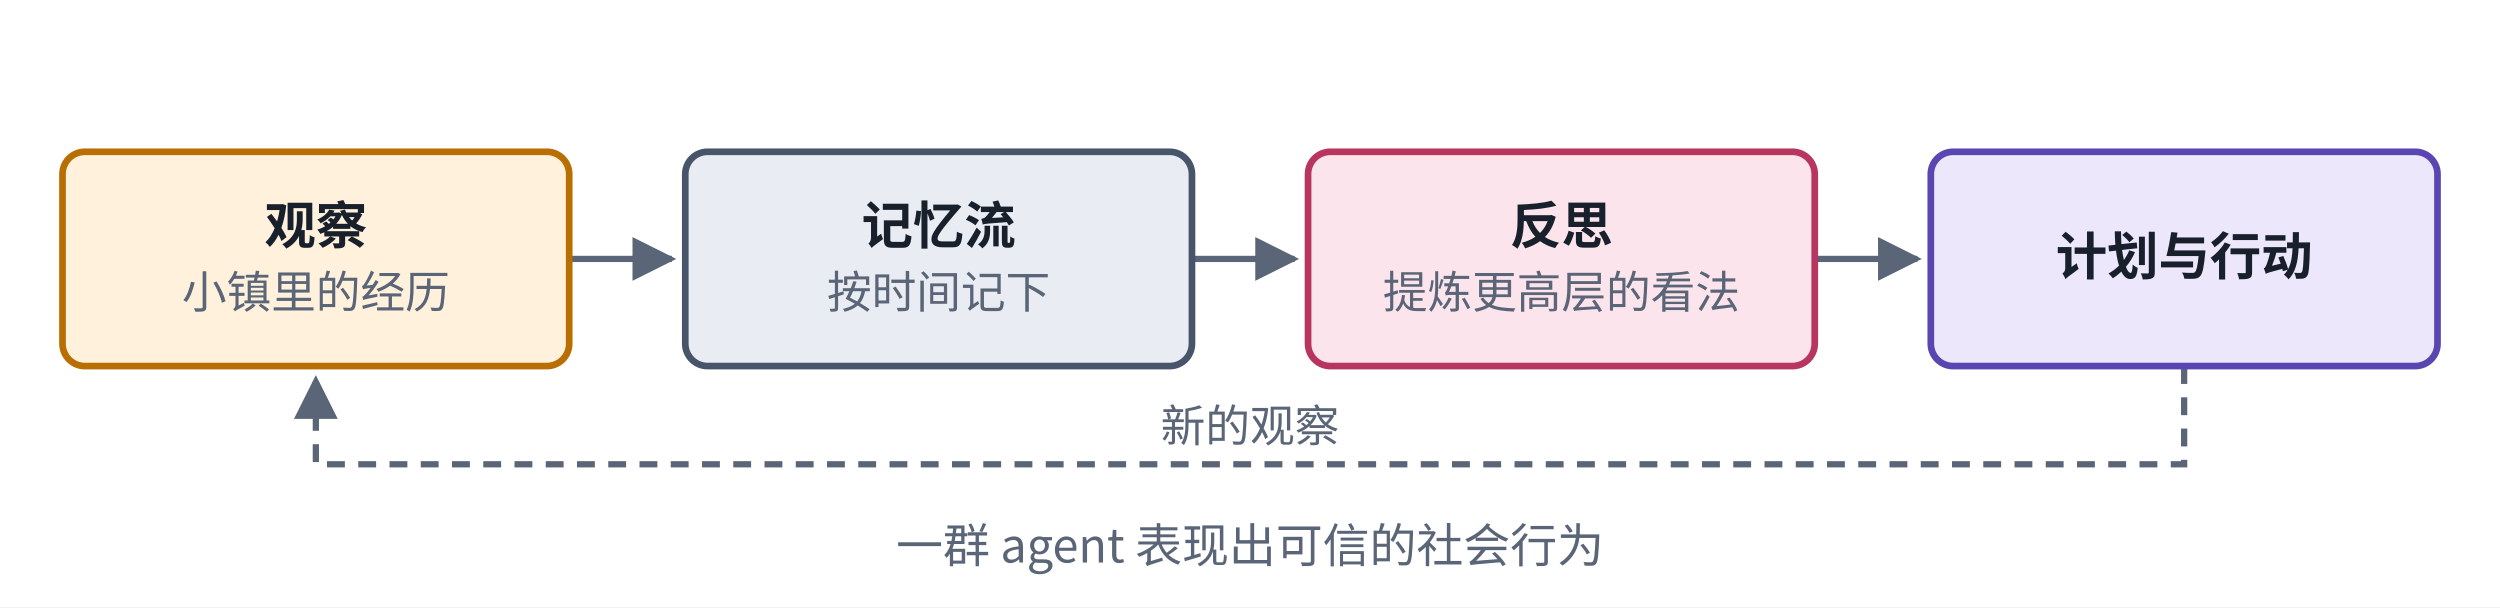
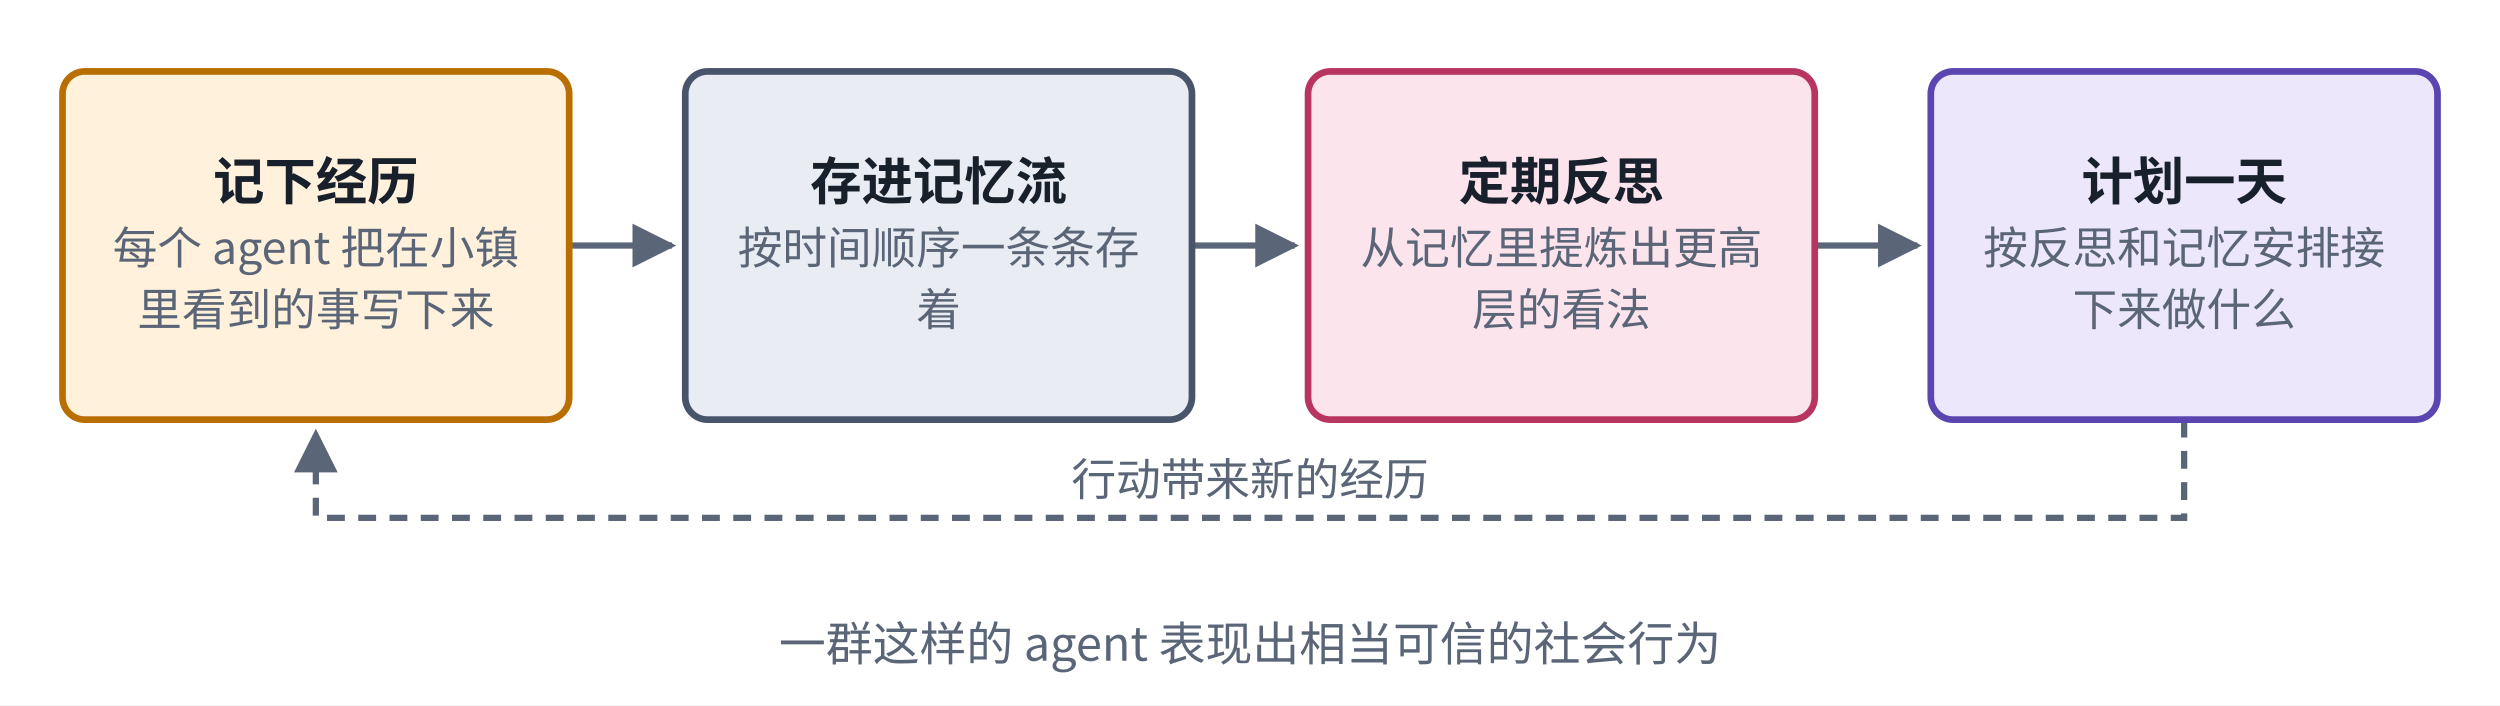
- <svg xmlns="http://www.w3.org/2000/svg" viewBox="0 0 560 136" width="560" height="136" role="img" aria-label="Generative Agents 结构">
+ <svg xmlns="http://www.w3.org/2000/svg" viewBox="0 0 560 158" width="560" height="158" role="img" aria-label="Generative Agents 结构">
  <defs>
    <marker id="ah-cardc2" viewBox="0 0 10 10" refX="9" refY="5" markerWidth="7" markerHeight="7" orient="auto-start-reverse">
      <path d="M0,0 L10,5 L0,10 z" fill="#5A6577" />
    </marker>
  </defs>
-   <rect x="0" y="0" width="560" height="136" fill="#ffffff" />
-   <path d="M127.5,58 L150.5,58" fill="none" stroke="#5A6577" stroke-width="1.4" marker-end="url(#ah-cardc2)" />
-   <path d="M267,58 L290,58" fill="none" stroke="#5A6577" stroke-width="1.4" marker-end="url(#ah-cardc2)" />
-   <path d="M406.5,58 L429.5,58" fill="none" stroke="#5A6577" stroke-width="1.4" marker-end="url(#ah-cardc2)" />
-   <path d="M489.25,82 L489.25,104 L70.75,104 L70.75,85" fill="none" stroke="#5A6577" stroke-width="1.4" stroke-dasharray="4 3" marker-end="url(#ah-cardc2)" />
-   <rect x="14" y="34" width="113.5" height="48" rx="5" fill="#FFF1DC" stroke="#B86E00" stroke-width="1.5" />
-   <rect x="153.5" y="34" width="113.5" height="48" rx="5" fill="#E9EDF3" stroke="#47546A" stroke-width="1.5" />
-   <rect x="293" y="34" width="113.5" height="48" rx="5" fill="#FCE4EC" stroke="#B83560" stroke-width="1.5" />
-   <rect x="432.5" y="34" width="113.5" height="48" rx="5" fill="#ECE7FB" stroke="#5B45B0" stroke-width="1.5" />
-   <text x="70.75" y="54.665" text-anchor="middle" font-size="11.5" font-weight="600" fill="#18202C" font-family="PingFang SC, Noto Sans CJK SC, Microsoft YaHei, sans-serif">观察</text>
-   <text x="70.75" y="69.035" text-anchor="middle" font-size="10" font-weight="400" fill="#5A6577" font-family="PingFang SC, Noto Sans CJK SC, Microsoft YaHei, sans-serif">小镇里的经历</text>
-   <text x="210.25" y="54.665" text-anchor="middle" font-size="11.5" font-weight="600" fill="#18202C" font-family="PingFang SC, Noto Sans CJK SC, Microsoft YaHei, sans-serif">记忆流</text>
-   <text x="210.25" y="69.035" text-anchor="middle" font-size="10" font-weight="400" fill="#5A6577" font-family="PingFang SC, Noto Sans CJK SC, Microsoft YaHei, sans-serif">按时间记下</text>
-   <text x="349.75" y="54.665" text-anchor="middle" font-size="11.5" font-weight="600" fill="#18202C" font-family="PingFang SC, Noto Sans CJK SC, Microsoft YaHei, sans-serif">反思</text>
-   <text x="349.75" y="69.035" text-anchor="middle" font-size="10" font-weight="400" fill="#5A6577" font-family="PingFang SC, Noto Sans CJK SC, Microsoft YaHei, sans-serif">提炼更高层的看法</text>
-   <text x="489.25" y="61.565" text-anchor="middle" font-size="11.5" font-weight="600" fill="#18202C" font-family="PingFang SC, Noto Sans CJK SC, Microsoft YaHei, sans-serif">计划与行动</text>
-   <text x="280" y="99" text-anchor="middle" font-size="10" font-weight="400" fill="#5A6577" font-family="PingFang SC, Noto Sans CJK SC, Microsoft YaHei, sans-serif" style="paint-order:stroke;stroke-width:4px;stroke-linejoin:round" stroke="#ffffff">新的观察</text>
-   <text x="280" y="126" text-anchor="middle" font-size="10.5" font-weight="500" fill="#5A6577" font-family="PingFang SC, Noto Sans CJK SC, Microsoft YaHei, sans-serif">一群 agent 表现出可信的社会行为</text>
+   <rect x="0" y="0" width="560" height="158" fill="#ffffff" />
+   <path d="M127.5,55 L150.5,55" fill="none" stroke="#5A6577" stroke-width="1.4" marker-end="url(#ah-cardc2)" />
+   <path d="M267,55 L290,55" fill="none" stroke="#5A6577" stroke-width="1.4" marker-end="url(#ah-cardc2)" />
+   <path d="M406.5,55 L429.5,55" fill="none" stroke="#5A6577" stroke-width="1.4" marker-end="url(#ah-cardc2)" />
+   <path d="M489.25,94 L489.25,116 L70.75,116 L70.75,97" fill="none" stroke="#5A6577" stroke-width="1.4" stroke-dasharray="4 3" marker-end="url(#ah-cardc2)" />
+   <rect x="14" y="16" width="113.5" height="78" rx="5" fill="#FFF1DC" stroke="#B86E00" stroke-width="1.5" />
+   <rect x="153.5" y="16" width="113.5" height="78" rx="5" fill="#E9EDF3" stroke="#47546A" stroke-width="1.5" />
+   <rect x="293" y="16" width="113.5" height="78" rx="5" fill="#FCE4EC" stroke="#B83560" stroke-width="1.5" />
+   <rect x="432.5" y="16" width="113.5" height="78" rx="5" fill="#ECE7FB" stroke="#5B45B0" stroke-width="1.5" />
+   <text x="70.75" y="44.765" text-anchor="middle" font-size="11.5" font-weight="600" fill="#18202C" font-family="PingFang SC, Noto Sans CJK SC, Microsoft YaHei, sans-serif">记下经历</text>
+   <text x="70.75" y="59.135" text-anchor="middle" font-size="10" font-weight="400" fill="#5A6577" font-family="PingFang SC, Noto Sans CJK SC, Microsoft YaHei, sans-serif">每个 agent 把在小镇</text>
+   <text x="70.75" y="72.935" text-anchor="middle" font-size="10" font-weight="400" fill="#5A6577" font-family="PingFang SC, Noto Sans CJK SC, Microsoft YaHei, sans-serif">里看到的事写下来</text>
+   <text x="210.25" y="44.765" text-anchor="middle" font-size="11.5" font-weight="600" fill="#18202C" font-family="PingFang SC, Noto Sans CJK SC, Microsoft YaHei, sans-serif">存进记忆流</text>
+   <text x="210.25" y="59.135" text-anchor="middle" font-size="10" font-weight="400" fill="#5A6577" font-family="PingFang SC, Noto Sans CJK SC, Microsoft YaHei, sans-serif">按时间顺序一条条存</text>
+   <text x="210.25" y="72.935" text-anchor="middle" font-size="10" font-weight="400" fill="#5A6577" font-family="PingFang SC, Noto Sans CJK SC, Microsoft YaHei, sans-serif">着</text>
+   <text x="349.75" y="44.765" text-anchor="middle" font-size="11.5" font-weight="600" fill="#18202C" font-family="PingFang SC, Noto Sans CJK SC, Microsoft YaHei, sans-serif">定期反思</text>
+   <text x="349.75" y="59.135" text-anchor="middle" font-size="10" font-weight="400" fill="#5A6577" font-family="PingFang SC, Noto Sans CJK SC, Microsoft YaHei, sans-serif">从记忆里提炼出更高</text>
+   <text x="349.75" y="72.935" text-anchor="middle" font-size="10" font-weight="400" fill="#5A6577" font-family="PingFang SC, Noto Sans CJK SC, Microsoft YaHei, sans-serif">层的看法</text>
+   <text x="489.25" y="44.765" text-anchor="middle" font-size="11.5" font-weight="600" fill="#18202C" font-family="PingFang SC, Noto Sans CJK SC, Microsoft YaHei, sans-serif">计划一天</text>
+   <text x="489.25" y="59.135" text-anchor="middle" font-size="10" font-weight="400" fill="#5A6577" font-family="PingFang SC, Noto Sans CJK SC, Microsoft YaHei, sans-serif">按反思和记忆安排接</text>
+   <text x="489.25" y="72.935" text-anchor="middle" font-size="10" font-weight="400" fill="#5A6577" font-family="PingFang SC, Noto Sans CJK SC, Microsoft YaHei, sans-serif">下来做什么</text>
+   <text x="280" y="111" text-anchor="middle" font-size="10" font-weight="400" fill="#5A6577" font-family="PingFang SC, Noto Sans CJK SC, Microsoft YaHei, sans-serif" style="paint-order:stroke;stroke-width:4px;stroke-linejoin:round" stroke="#ffffff">行动带来新的经历</text>
+   <text x="280" y="148" text-anchor="middle" font-size="10.5" font-weight="500" fill="#5A6577" font-family="PingFang SC, Noto Sans CJK SC, Microsoft YaHei, sans-serif">一群这样的 agent 表现出相当可信的社会行为</text>
</svg>
